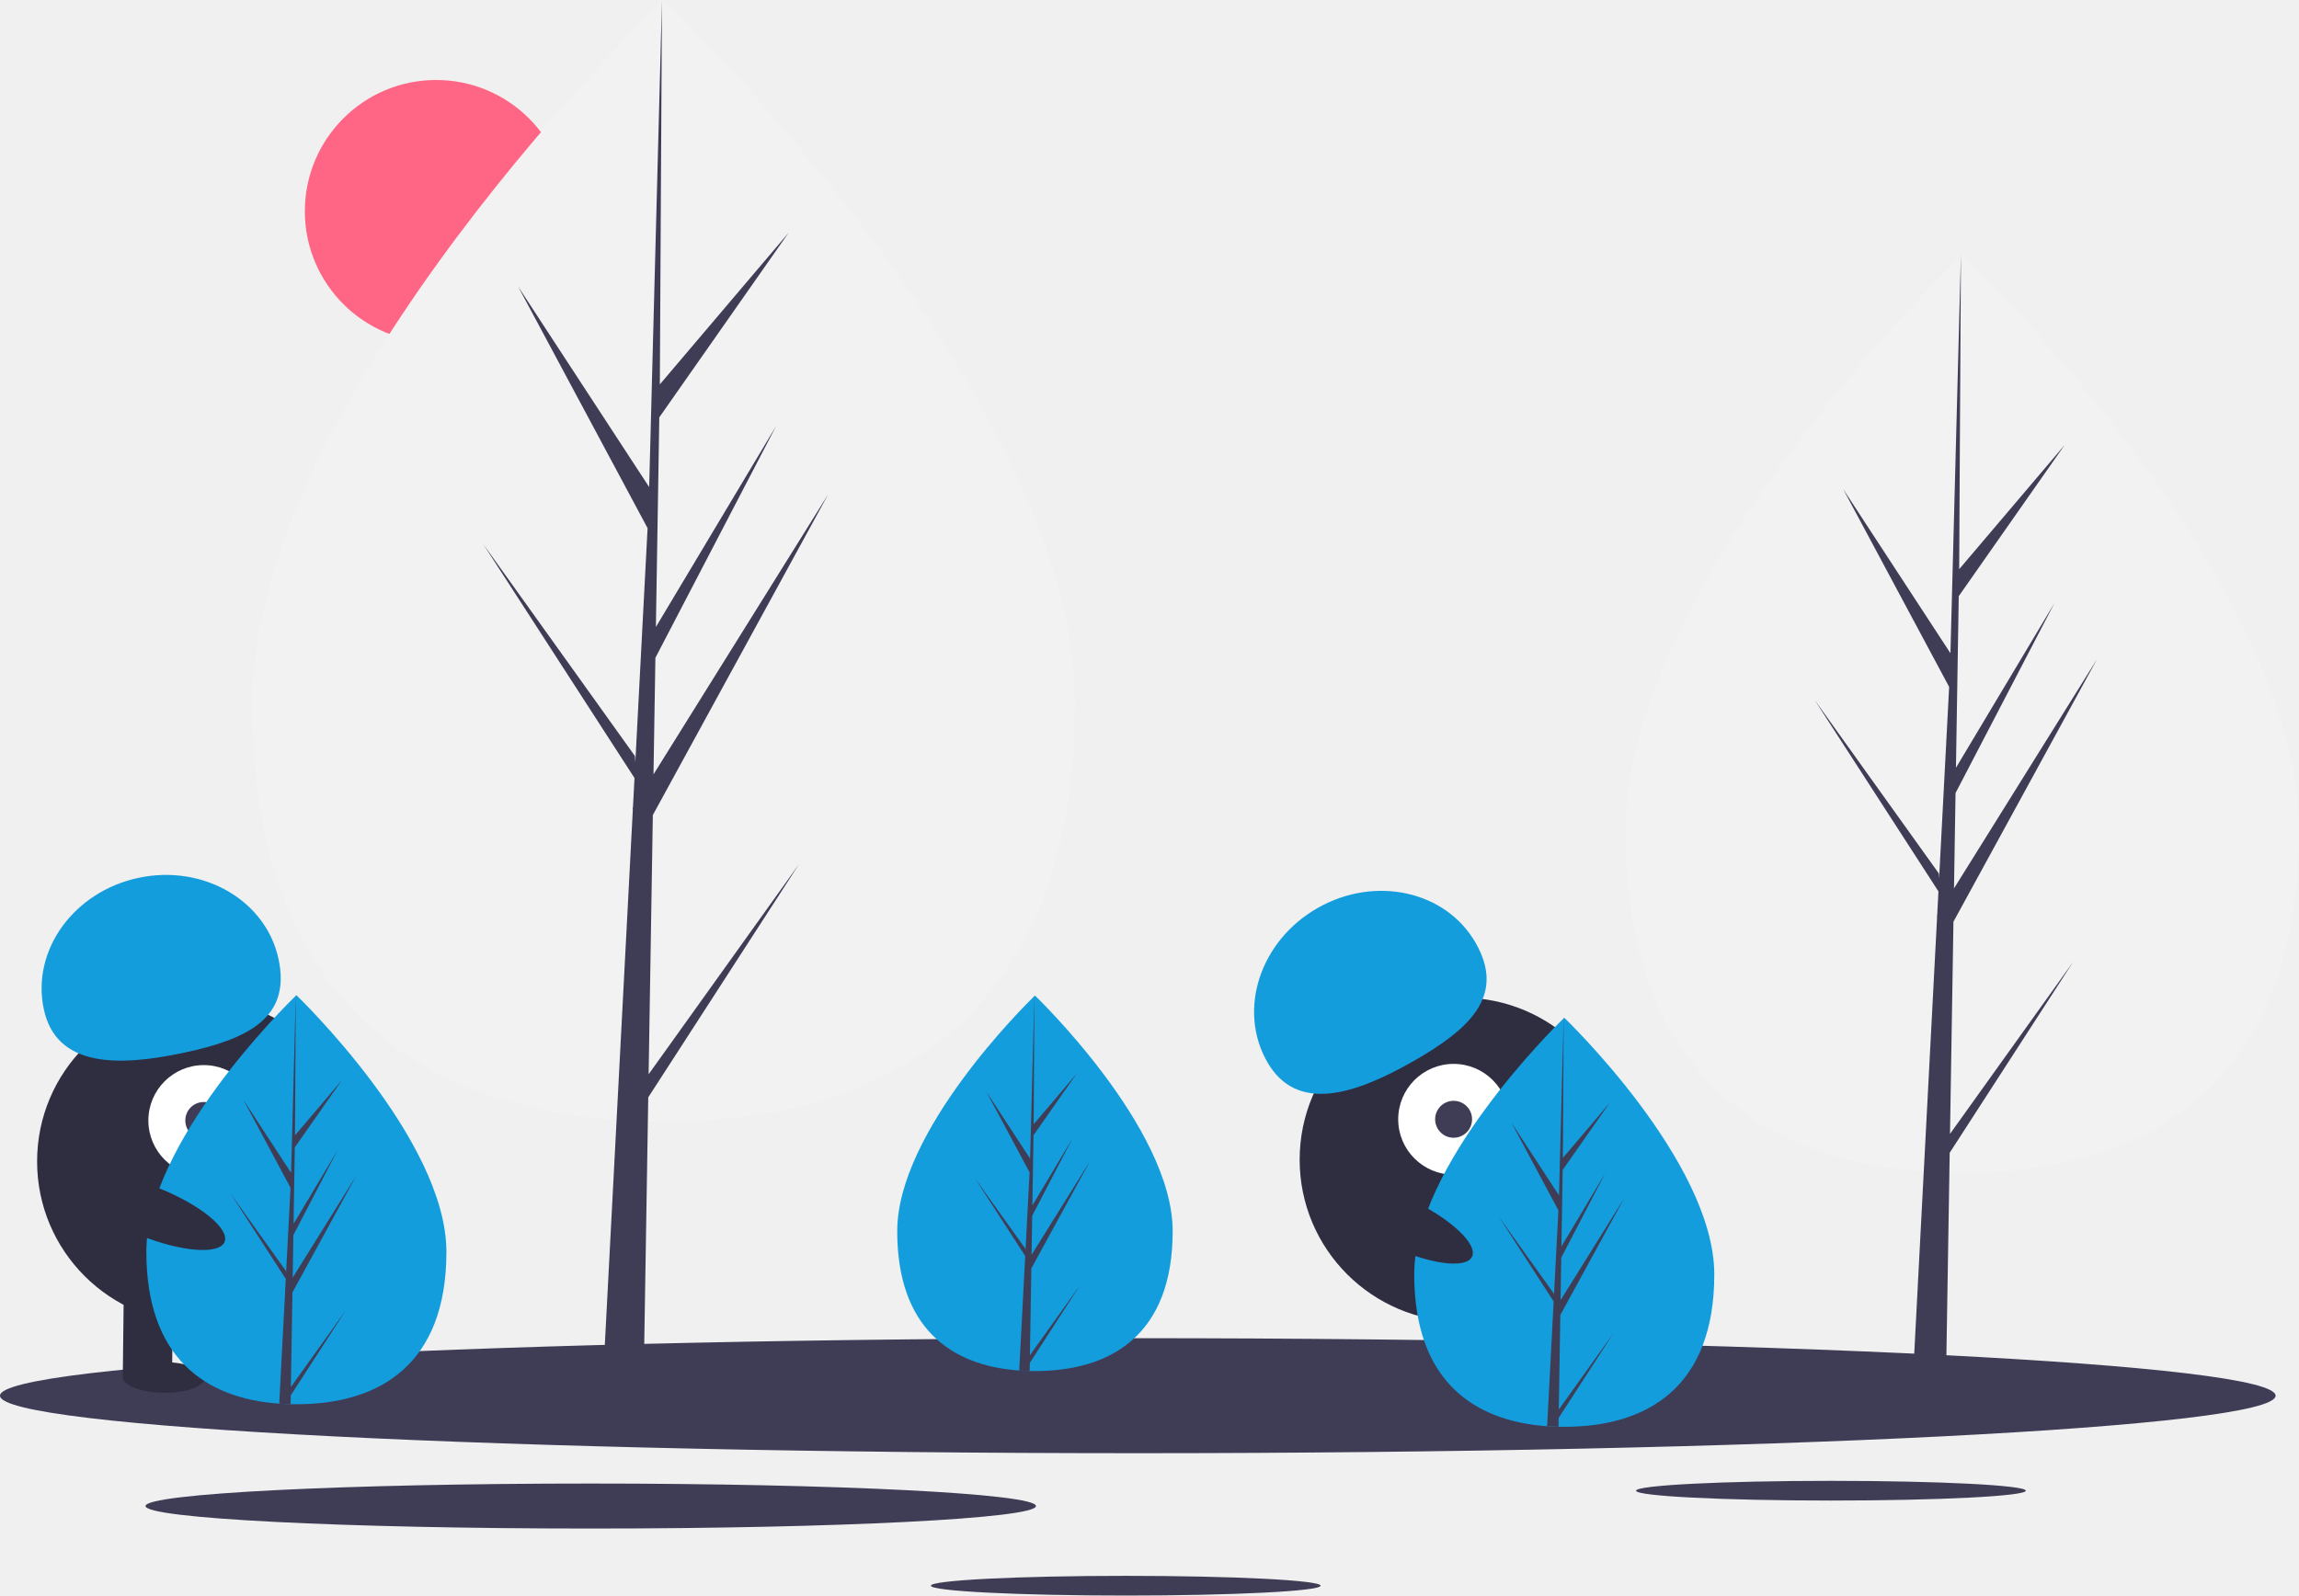
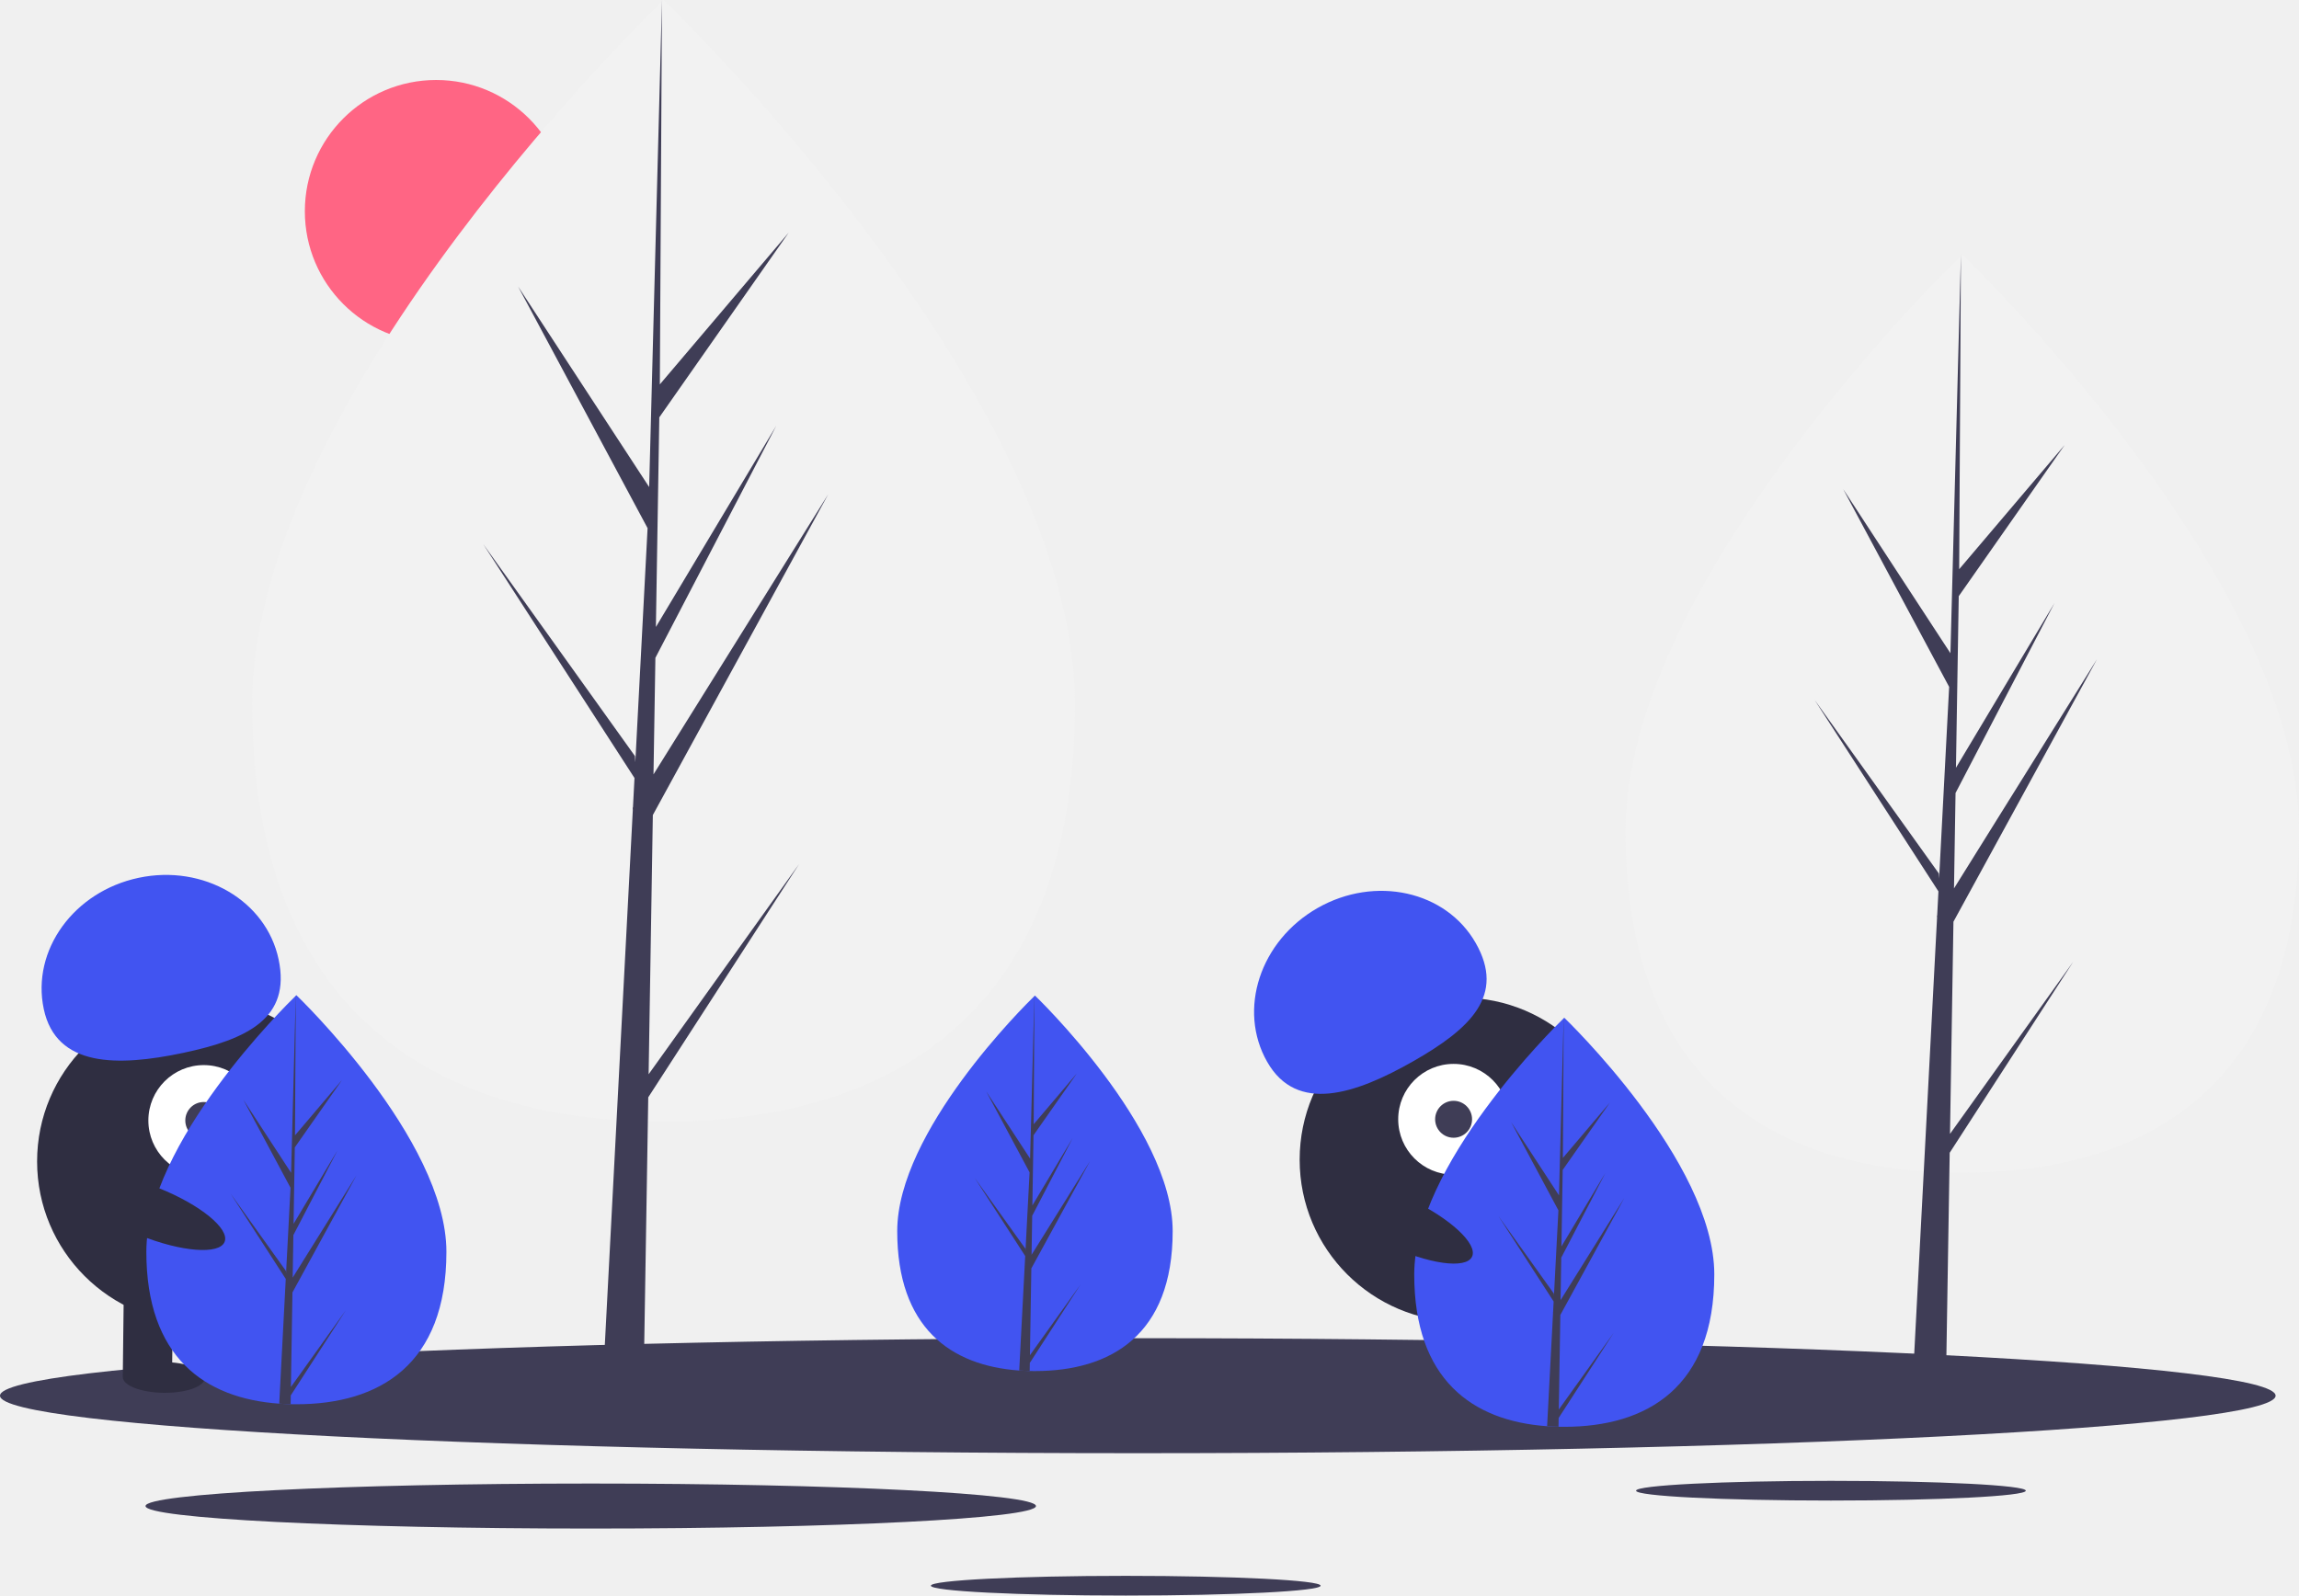
<svg xmlns="http://www.w3.org/2000/svg" id="a706cf1c-1654-439b-8fcf-310eb7aa0e00" data-name="Layer 1" width="1120.592" height="777.916" viewBox="0 0 1120.592 777.916">
  <circle cx="212.592" cy="103" r="64" fill="#ff6584" />
  <path d="M563.68,404.164c0,151.011-89.774,203.739-200.516,203.739S162.649,555.175,162.649,404.164,363.165,61.042,363.165,61.042,563.68,253.152,563.68,404.164Z" transform="translate(-39.70387 -61.04208)" fill="#f2f2f2" />
  <polygon points="316.156 523.761 318.21 397.378 403.674 241.024 318.532 377.552 319.455 320.725 378.357 207.605 319.699 305.687 319.699 305.687 321.359 203.481 384.433 113.423 321.621 187.409 322.658 0 316.138 248.096 316.674 237.861 252.547 139.704 315.646 257.508 309.671 371.654 309.493 368.625 235.565 265.329 309.269 379.328 308.522 393.603 308.388 393.818 308.449 394.99 293.29 684.589 313.544 684.589 315.974 535.005 389.496 421.285 316.156 523.761" fill="#3f3d56" />
  <path d="M1160.296,466.014c0,123.61-73.484,166.77-164.132,166.77s-164.132-43.16-164.132-166.77S996.165,185.152,996.165,185.152,1160.296,342.404,1160.296,466.014Z" transform="translate(-39.70387 -61.04208)" fill="#f2f2f2" />
  <polygon points="950.482 552.833 952.162 449.383 1022.119 321.4 952.426 433.154 953.182 386.639 1001.396 294.044 953.382 374.329 953.382 374.329 954.741 290.669 1006.369 216.952 954.954 277.514 955.804 124.11 950.467 327.188 950.906 318.811 898.414 238.464 950.064 334.893 945.173 428.327 945.027 425.847 884.514 341.294 944.844 434.608 944.232 446.293 944.123 446.469 944.173 447.428 931.764 684.478 948.343 684.478 950.332 562.037 1010.514 468.952 950.482 552.833" fill="#3f3d56" />
  <ellipse cx="554.592" cy="680.479" rx="554.592" ry="28.034" fill="#3f3d56" />
  <ellipse cx="892.445" cy="726.797" rx="94.989" ry="4.802" fill="#3f3d56" />
  <ellipse cx="548.72" cy="773.114" rx="94.989" ry="4.802" fill="#3f3d56" />
  <ellipse cx="287.944" cy="734.279" rx="217.014" ry="10.97" fill="#3f3d56" />
  <circle cx="97.084" cy="566.27" r="79" fill="#2f2e41" />
  <rect x="99.805" y="689.023" width="24" height="43" transform="translate(-31.32451 -62.31008) rotate(0.67509)" fill="#2f2e41" />
  <rect x="147.802" y="689.589" width="24" height="43" transform="translate(-31.31452 -62.87555) rotate(0.67509)" fill="#2f2e41" />
  <ellipse cx="119.546" cy="732.616" rx="7.5" ry="20" transform="translate(-654.1319 782.4795) rotate(-89.32491)" fill="#2f2e41" />
  <ellipse cx="167.554" cy="732.182" rx="7.5" ry="20" transform="translate(-606.2547 830.0553) rotate(-89.32491)" fill="#2f2e41" />
  <circle cx="99.319" cy="546.295" r="27" fill="#fff" />
  <circle cx="99.319" cy="546.295" r="9" fill="#3f3d56" />
-   <path d="M61.026,552.946c-6.042-28.641,14.688-57.265,46.3-63.934s62.138,11.143,68.18,39.784-14.978,38.93-46.591,45.599S67.068,581.587,61.026,552.946Z" transform="translate(-39.70387 -61.04208)" fill="#149DDD" />
-   <path d="M257.296,671.384c0,55.076-32.74,74.306-73.13,74.306q-1.404,0-2.803-.031c-1.871-.04-3.725-.129-5.556-.254-36.451-2.58-64.771-22.799-64.771-74.021,0-53.008,67.739-119.896,72.827-124.846l.009-.009c.196-.192.294-.285.294-.285S257.296,616.308,257.296,671.384Z" transform="translate(-39.70387 -61.04208)" fill="#149DDD" />
+   <path d="M61.026,552.946c-6.042-28.641,14.688-57.265,46.3-63.934s62.138,11.143,68.18,39.784-14.978,38.93-46.591,45.599S67.068,581.587,61.026,552.946Z" transform="translate(-39.70387 -61.04208)" fill="#4154f1" />
+   <path d="M257.296,671.384c0,55.076-32.74,74.306-73.13,74.306q-1.404,0-2.803-.031c-1.871-.04-3.725-.129-5.556-.254-36.451-2.58-64.771-22.799-64.771-74.021,0-53.008,67.739-119.896,72.827-124.846l.009-.009c.196-.192.294-.285.294-.285S257.296,616.308,257.296,671.384Z" transform="translate(-39.70387 -61.04208)" fill="#4154f1" />
  <path d="M181.502,737.265l26.747-37.374-26.814,41.477-.071,4.291c-1.871-.04-3.725-.129-5.556-.254l2.883-55.103-.022-.428.049-.08.272-5.204-26.881-41.58,26.965,37.677.062,1.105,2.179-41.633-23.013-42.966,23.294,35.658,2.268-86.314.009-.294v.285l-.379,68.064,22.911-26.983-23.004,32.847-.606,37.276L204.185,621.958l-21.48,41.259-.339,20.723,31.056-49.791-31.171,57.023Z" transform="translate(-39.70387 -61.04208)" fill="#3f3d56" />
  <circle cx="712.485" cy="565.415" r="79" fill="#2f2e41" />
  <rect x="741.777" y="691.824" width="24" height="43" transform="translate(-215.9946 191.864) rotate(-17.08345)" fill="#2f2e41" />
  <rect x="787.659" y="677.723" width="24" height="43" transform="matrix(0.95588, -0.29376, 0.29376, 0.95588, -209.8279, 204.7204)" fill="#2f2e41" />
  <ellipse cx="767.887" cy="732.003" rx="20" ry="7.5" transform="translate(-220.8593 196.8331) rotate(-17.08345)" fill="#2f2e41" />
  <ellipse cx="813.475" cy="716.946" rx="20" ry="7.5" transform="translate(-214.4248 209.561) rotate(-17.08345)" fill="#2f2e41" />
  <circle cx="708.522" cy="545.71" r="27" fill="#fff" />
  <circle cx="708.522" cy="545.71" r="9" fill="#3f3d56" />
-   <path d="M657.355,578.743c-14.49-25.433-3.478-59.016,24.594-75.009s62.576-8.341,77.065,17.093-2.391,41.644-30.463,57.637S671.845,604.176,657.355,578.743Z" transform="translate(-39.70387 -61.04208)" fill="#149DDD" />
-   <path d="M611.296,661.299c0,50.557-30.054,68.21-67.13,68.21q-1.288,0-2.573-.029c-1.718-.037-3.419-.119-5.1-.233-33.461-2.368-59.457-20.929-59.457-67.948,0-48.659,62.181-110.059,66.852-114.603l.008-.008c.18-.176.27-.262.27-.262S611.296,610.742,611.296,661.299Z" transform="translate(-39.70387 -61.04208)" fill="#149DDD" />
+   <path d="M657.355,578.743c-14.49-25.433-3.478-59.016,24.594-75.009s62.576-8.341,77.065,17.093-2.391,41.644-30.463,57.637S671.845,604.176,657.355,578.743Z" transform="translate(-39.70387 -61.04208)" fill="#4154f1" />
+   <path d="M611.296,661.299c0,50.557-30.054,68.21-67.13,68.21q-1.288,0-2.573-.029c-1.718-.037-3.419-.119-5.1-.233-33.461-2.368-59.457-20.929-59.457-67.948,0-48.659,62.181-110.059,66.852-114.603l.008-.008c.18-.176.27-.262.27-.262S611.296,610.742,611.296,661.299Z" transform="translate(-39.70387 -61.04208)" fill="#4154f1" />
  <path d="M541.72,721.774l24.553-34.307-24.614,38.074-.065,3.939c-1.718-.037-3.419-.119-5.1-.233l2.646-50.582-.02-.393.045-.074.249-4.777-24.675-38.168,24.753,34.585.057,1.014,2-38.217-21.125-39.44L541.806,625.928l2.082-79.232.008-.27v.262l-.348,62.48,21.031-24.769-21.117,30.152-.556,34.217,19.636-32.839-19.718,37.874-.311,19.023,28.508-45.706-28.614,52.344Z" transform="translate(-39.70387 -61.04208)" fill="#3f3d56" />
-   <path d="M875.296,682.384c0,55.076-32.74,74.306-73.13,74.306q-1.403,0-2.803-.031c-1.871-.04-3.725-.129-5.556-.254-36.451-2.58-64.771-22.799-64.771-74.021,0-53.008,67.739-119.896,72.827-124.846l.009-.009c.196-.192.294-.285.294-.285S875.296,627.308,875.296,682.384Z" transform="translate(-39.70387 -61.04208)" fill="#149DDD" />
+   <path d="M875.296,682.384c0,55.076-32.74,74.306-73.13,74.306q-1.403,0-2.803-.031c-1.871-.04-3.725-.129-5.556-.254-36.451-2.58-64.771-22.799-64.771-74.021,0-53.008,67.739-119.896,72.827-124.846l.009-.009c.196-.192.294-.285.294-.285S875.296,627.308,875.296,682.384Z" transform="translate(-39.70387 -61.04208)" fill="#4154f1" />
  <path d="M799.502,748.265l26.747-37.374-26.814,41.477-.071,4.291c-1.871-.04-3.725-.129-5.556-.254l2.883-55.103-.022-.428.049-.08.272-5.204L770.108,654.011l26.965,37.677.062,1.105,2.179-41.633-23.013-42.966,23.294,35.658,2.268-86.314.009-.294v.285l-.379,68.064,22.911-26.983-23.004,32.847-.606,37.276L822.185,632.958l-21.48,41.259-.339,20.723,31.056-49.791-31.171,57.023Z" transform="translate(-39.70387 -61.04208)" fill="#3f3d56" />
  <ellipse cx="721.517" cy="656.822" rx="12.4" ry="39.5" transform="translate(-220.8352 966.2232) rotate(-64.62574)" fill="#2f2e41" />
  <ellipse cx="112.517" cy="651.822" rx="12.4" ry="39.5" transform="translate(-574.0794 452.7137) rotate(-68.15829)" fill="#2f2e41" />
</svg>
